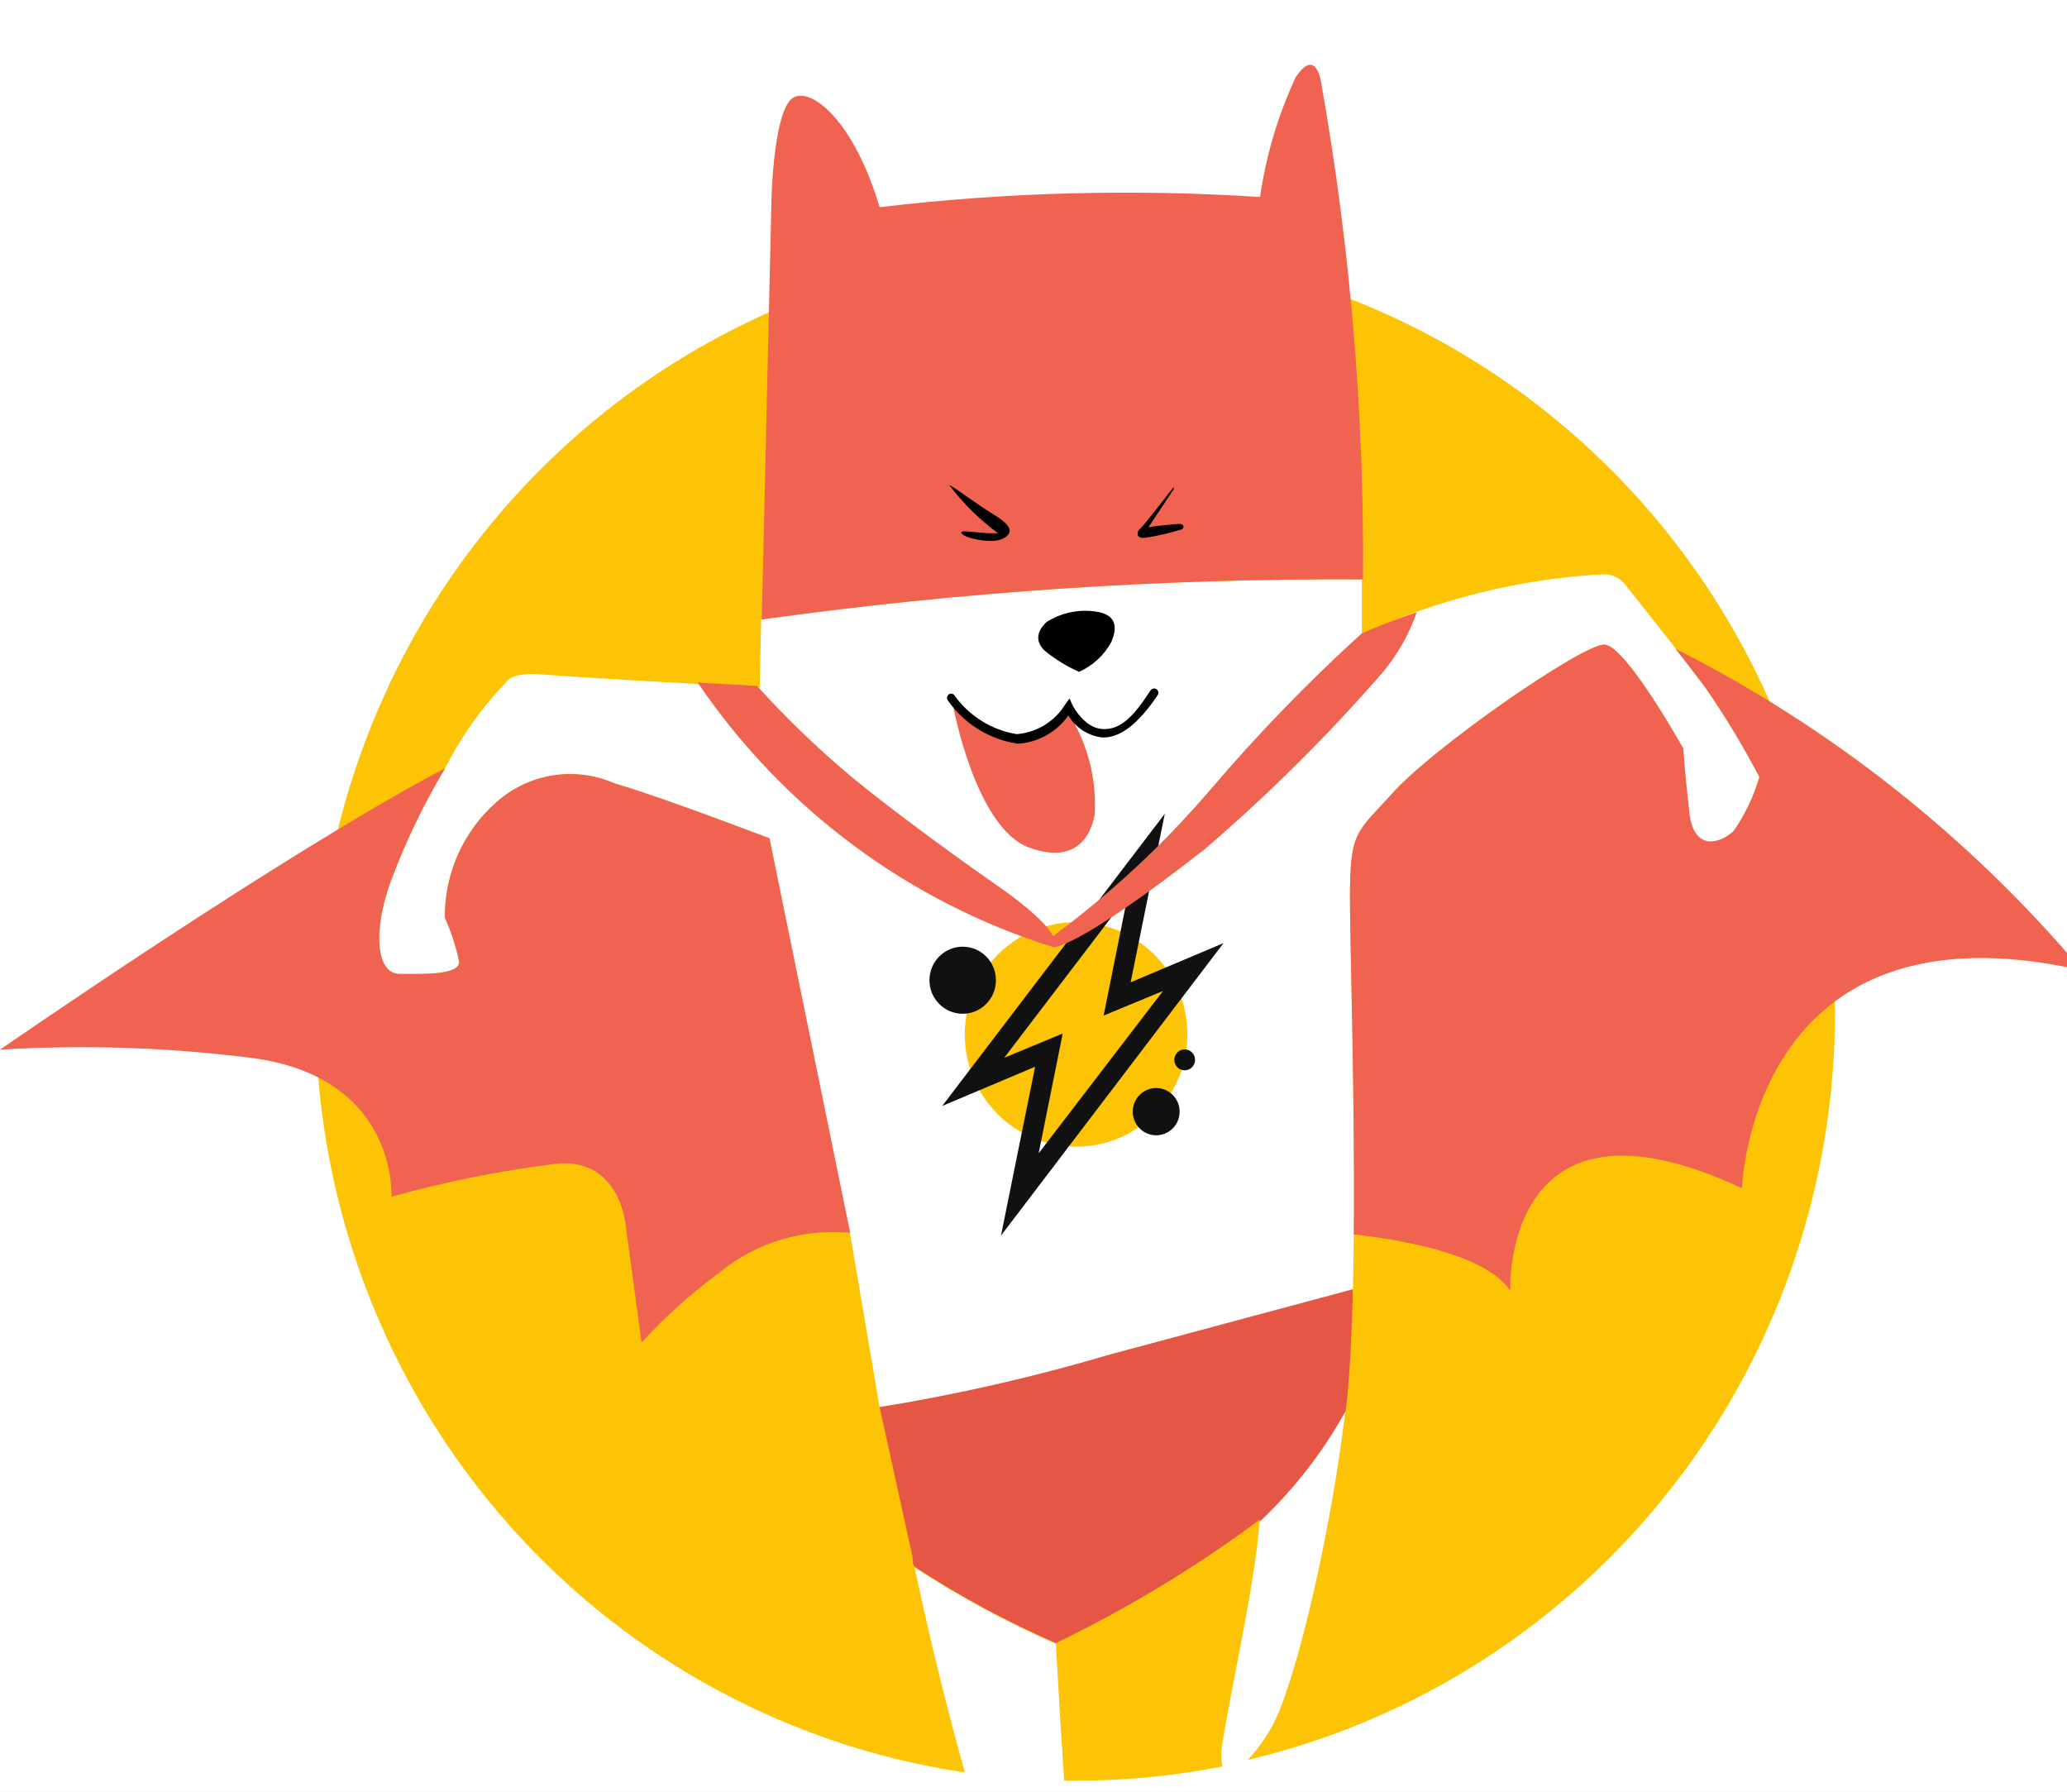
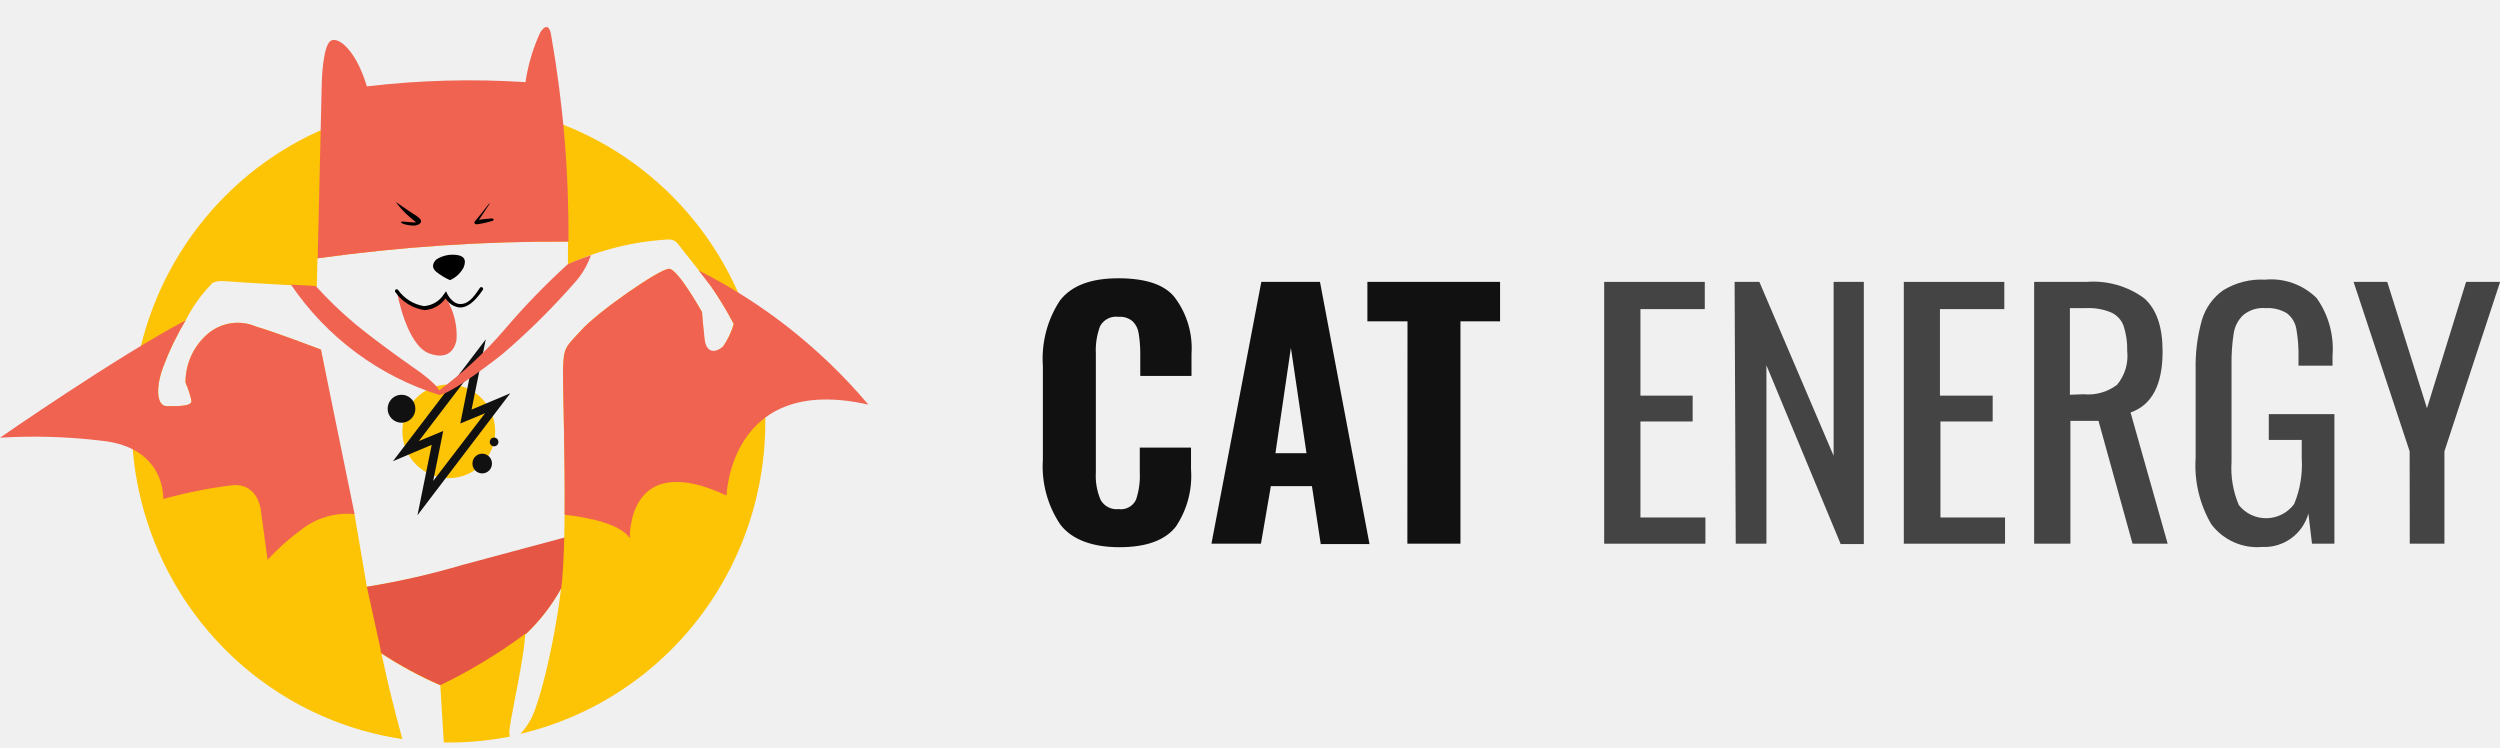
- <svg xmlns="http://www.w3.org/2000/svg" width="60" height="52" viewBox="0 0 60 52" fill="none">
-   <g clip-path="url(#clip0_1_67)">
-     <rect width="60" height="52" fill="white" />
-     <g clip-path="url(#clip1_1_67)">
-       <path d="M51.582 20.854C50.097 17.265 47.705 14.131 44.646 11.765C41.586 9.399 37.965 7.883 34.143 7.368C30.321 6.853 26.433 7.357 22.865 8.831C19.297 10.304 16.174 12.695 13.807 15.765C11.44 18.836 9.912 22.478 9.376 26.329C8.84 30.18 9.313 34.106 10.75 37.715C12.186 41.324 14.535 44.491 17.562 46.899C20.59 49.307 24.19 50.873 28.005 51.44C27.505 49.624 26.997 47.617 26.549 45.488C27.852 46.34 29.224 47.082 30.649 47.704V47.704C30.649 47.704 30.753 49.58 30.89 51.675C32.431 51.701 33.97 51.564 35.482 51.266C35.443 51.048 35.443 50.824 35.482 50.606C35.732 48.981 36.421 46.053 36.559 44.167C37.552 43.23 38.395 42.142 39.057 40.943V40.943L39.005 41.326C38.531 45.027 37.541 48.981 36.938 50.076C36.742 50.438 36.502 50.774 36.223 51.075C39.341 50.337 42.263 48.924 44.785 46.934C47.308 44.943 49.372 42.423 50.833 39.548C52.294 36.673 53.118 33.512 53.247 30.284C53.377 27.056 52.808 23.838 51.582 20.854V20.854ZM50.316 24.147C49.937 24.521 49.153 24.773 49.023 23.643C48.894 22.514 48.86 21.723 48.86 21.723C48.86 21.723 47.197 18.743 46.577 18.708C45.957 18.673 41.555 21.723 40.392 23.052C39.384 24.173 39.186 24.095 39.186 26.067C39.186 27.553 39.376 33.167 39.272 37.459L32.251 39.345C30.045 39.983 27.801 40.483 25.532 40.839L24.671 35.773H24.55L22.336 24.33C22.336 24.33 19.054 23.078 17.848 22.74C17.282 22.49 16.657 22.408 16.046 22.505C15.436 22.602 14.865 22.874 14.403 23.287C13.931 23.704 13.553 24.218 13.296 24.796C13.039 25.373 12.908 26 12.912 26.632C13.095 27.036 13.233 27.459 13.326 27.892C13.369 28.309 12.292 28.266 11.603 28.266C10.914 28.266 10.81 27.015 11.353 25.546C11.777 24.417 12.301 23.329 12.921 22.296C13.387 21.374 13.988 20.527 14.704 19.785C14.704 19.785 14.825 19.49 15.781 19.577C16.737 19.664 22.052 19.95 22.052 19.95L22.095 17.978C27.872 17.173 33.699 16.784 39.531 16.814C39.531 17.344 39.531 17.874 39.531 18.404C41.739 17.387 44.118 16.797 46.542 16.666C46.672 16.663 46.801 16.692 46.917 16.751C47.032 16.81 47.132 16.897 47.206 17.005C47.499 17.378 49.282 19.611 49.489 19.933C50.068 20.768 50.594 21.638 51.065 22.54C50.904 23.11 50.651 23.651 50.316 24.139V24.147Z" fill="#FDC305" />
-       <path d="M48.636 18.829C49.041 19.351 49.394 19.811 49.498 19.95C50.077 20.785 50.603 21.656 51.074 22.557C50.91 23.109 50.66 23.631 50.333 24.104C49.954 24.477 49.17 24.729 49.041 23.6C48.912 22.47 48.86 21.723 48.86 21.723C48.86 21.723 47.198 18.742 46.577 18.708C45.957 18.673 41.555 21.723 40.392 23.052C39.385 24.173 39.186 24.095 39.186 26.067C39.186 27.371 39.333 31.846 39.298 35.825C40.858 35.999 43.149 36.434 43.838 37.459C43.838 37.459 43.588 31.22 50.566 34.487C50.566 34.487 50.807 25.981 60.438 28.162C57.164 24.284 53.151 21.111 48.636 18.829V18.829Z" fill="#F06351" />
-       <path d="M39.565 16.814C39.6 11.999 39.197 7.191 38.359 2.45C38.359 2.45 38.23 1.321 37.61 2.242C37.098 3.343 36.75 4.514 36.576 5.717C32.894 5.479 29.198 5.578 25.533 6.013C24.826 3.623 23.62 2.537 23.043 2.824C22.466 3.111 22.397 5.674 22.397 5.674L22.113 17.978C27.896 17.172 33.728 16.783 39.565 16.814V16.814Z" fill="#F06351" />
-       <path d="M39.065 40.943C39.177 40.014 39.237 38.78 39.272 37.416L32.252 39.301C30.046 39.955 27.802 40.468 25.533 40.839L26.489 45.184C26.489 45.279 26.489 45.375 26.549 45.47C27.852 46.323 29.224 47.064 30.649 47.686C32.733 46.681 34.717 45.48 36.576 44.097V44.15C37.565 43.217 38.404 42.135 39.065 40.943V40.943Z" fill="#E55645" />
-       <path d="M27.566 14.094C27.523 14.007 28.427 14.685 28.78 14.893C29.133 15.102 29.306 15.258 29.306 15.406C29.306 15.554 29.082 15.701 28.772 15.701C28.462 15.701 27.979 15.597 27.91 15.475C27.841 15.354 28.427 15.475 28.72 15.475H28.97C28.439 15.084 27.967 14.619 27.566 14.094Z" fill="black" />
-       <path d="M34.026 14.189C34.026 14.189 33.165 15.302 33.087 15.354C33.01 15.406 32.941 15.649 33.251 15.606C33.607 15.552 33.959 15.471 34.302 15.363C34.397 15.31 34.362 15.189 34.199 15.206C34.035 15.223 33.613 15.249 33.337 15.302L34.069 14.198C34.069 14.198 34.095 14.094 34.026 14.189Z" fill="black" />
-       <path d="M31.322 19.498C31.721 19.321 32.051 19.016 32.26 18.63C32.502 18.056 32.26 17.839 31.881 17.761C31.36 17.665 30.822 17.77 30.374 18.056C30.038 18.378 30.081 18.69 30.374 18.925C30.665 19.155 30.983 19.348 31.322 19.498V19.498Z" fill="black" />
-       <path d="M31.011 20.593C30.912 20.79 30.778 20.967 30.615 21.115C30.37 21.314 30.068 21.429 29.754 21.445C29.279 21.492 28.805 21.355 28.427 21.063C28.253 20.96 28.099 20.828 27.971 20.672C27.884 20.577 27.779 20.503 27.66 20.454C27.66 20.454 28.306 24.026 29.874 24.599C31.442 25.172 31.735 23.939 31.778 23.608C31.83 22.62 31.584 21.638 31.072 20.793C31.072 20.532 31.054 20.706 31.011 20.593Z" fill="#F06351" />
-       <path d="M29.547 21.584C29.144 21.525 28.757 21.385 28.409 21.172C28.061 20.958 27.759 20.676 27.523 20.341C27.502 20.317 27.49 20.287 27.49 20.254C27.49 20.222 27.502 20.192 27.523 20.168C27.534 20.156 27.547 20.147 27.562 20.14C27.577 20.134 27.593 20.131 27.609 20.131C27.625 20.131 27.641 20.134 27.655 20.14C27.67 20.147 27.684 20.156 27.695 20.168C27.908 20.469 28.178 20.725 28.491 20.921C28.802 21.116 29.15 21.247 29.512 21.306C29.799 21.284 30.077 21.194 30.323 21.043C30.568 20.892 30.775 20.684 30.925 20.437L31.046 20.272L31.132 20.463C31.132 20.463 31.459 21.123 31.993 21.158C32.527 21.193 32.906 20.793 33.397 20.037C33.416 20.01 33.444 19.99 33.476 19.984C33.509 19.977 33.542 19.984 33.57 20.003C33.597 20.021 33.616 20.05 33.623 20.082C33.629 20.115 33.622 20.149 33.604 20.176C33.03 21.028 32.487 21.436 31.976 21.401C31.779 21.375 31.589 21.304 31.422 21.195C31.255 21.085 31.115 20.939 31.011 20.767C30.843 21.005 30.624 21.201 30.37 21.342C30.117 21.484 29.836 21.566 29.547 21.584Z" fill="black" />
-       <path d="M31.235 33.279C33.019 33.279 34.465 31.821 34.465 30.021C34.465 28.221 33.019 26.763 31.235 26.763C29.451 26.763 28.005 28.221 28.005 30.021C28.005 31.821 29.451 33.279 31.235 33.279Z" fill="#FDC305" />
-       <path d="M35.516 27.371L32.82 28.509L33.811 23.617L27.35 32.098L30.047 30.959L29.056 35.86L35.516 27.371ZM29.151 30.699L32.734 25.998L32.036 29.474L33.759 28.761L30.15 33.471L30.848 29.995L29.151 30.699Z" fill="#111111" />
-       <path d="M27.945 29.422C28.477 29.422 28.91 28.986 28.91 28.448C28.91 27.911 28.477 27.475 27.945 27.475C27.412 27.475 26.98 27.911 26.98 28.448C26.98 28.986 27.412 29.422 27.945 29.422Z" fill="#111111" />
-       <path d="M33.561 32.949C33.937 32.949 34.242 32.642 34.242 32.263C34.242 31.884 33.937 31.576 33.561 31.576C33.185 31.576 32.881 31.884 32.881 32.263C32.881 32.642 33.185 32.949 33.561 32.949Z" fill="#111111" />
-       <path d="M34.388 31.064C34.555 31.064 34.69 30.928 34.69 30.76C34.69 30.592 34.555 30.456 34.388 30.456C34.222 30.456 34.087 30.592 34.087 30.76C34.087 30.928 34.222 31.064 34.388 31.064Z" fill="#111111" />
-       <path d="M39.522 18.386C37.967 19.8 36.503 21.312 35.138 22.913C33.778 24.503 32.243 25.931 30.564 27.171C30.374 26.71 29.159 25.85 29.159 25.85C29.159 25.85 26.454 23.982 24.68 22.514C23.721 21.708 22.817 20.837 21.975 19.907L20.252 19.811C22.739 23.476 26.383 26.183 30.589 27.492C31.33 27.371 33.415 25.868 34.974 24.642C36.819 23.06 38.546 21.344 40.143 19.507C40.572 18.993 40.904 18.404 41.125 17.769C40.143 18.099 39.522 18.386 39.522 18.386Z" fill="#F06351" />
-       <path d="M22.337 24.33C22.337 24.33 19.055 23.078 17.849 22.74C17.282 22.49 16.657 22.408 16.047 22.505C15.436 22.602 14.866 22.874 14.403 23.287C13.931 23.704 13.554 24.218 13.296 24.796C13.039 25.373 12.908 25.999 12.913 26.632C13.095 27.036 13.233 27.459 13.326 27.892C13.369 28.309 12.293 28.266 11.603 28.266C10.914 28.266 10.811 27.015 11.354 25.546C11.777 24.417 12.302 23.329 12.921 22.296C8.227 24.764 0 30.464 0 30.464C2.353 30.321 4.714 30.391 7.055 30.673C11.578 31.133 11.362 34.731 11.362 34.731C12.953 34.288 14.574 33.966 16.212 33.766C18.038 33.645 18.168 35.608 18.168 35.608L18.624 38.962C19.317 38.206 20.082 37.519 20.907 36.912C21.97 36.053 23.324 35.648 24.68 35.782V35.782L22.337 24.33Z" fill="#F06351" />
-     </g>
+ <svg xmlns="http://www.w3.org/2000/svg" width="174" height="52" viewBox="0 0 174 52" fill="none">
+   <g clip-path="url(#clip0_3398_487)">
+     <path d="M51.582 20.854C50.097 17.265 47.705 14.131 44.646 11.765C41.586 9.399 37.965 7.883 34.143 7.368C30.321 6.853 26.433 7.357 22.865 8.831C19.297 10.304 16.174 12.695 13.807 15.765C11.44 18.835 9.912 22.478 9.376 26.329C8.84 30.18 9.313 34.106 10.75 37.715C12.186 41.324 14.535 44.491 17.562 46.899C20.59 49.307 24.19 50.873 28.005 51.44C27.505 49.624 26.997 47.617 26.549 45.488C27.852 46.34 29.224 47.082 30.649 47.703C30.649 47.703 30.753 49.58 30.89 51.675C32.431 51.701 33.97 51.564 35.482 51.266C35.443 51.048 35.443 50.824 35.482 50.606C35.732 48.981 36.421 46.053 36.559 44.167C37.552 43.23 38.395 42.142 39.057 40.943L39.005 41.326C38.531 45.027 37.541 48.981 36.938 50.076C36.742 50.438 36.502 50.774 36.223 51.075C39.341 50.337 42.263 48.924 44.785 46.934C47.308 44.943 49.372 42.423 50.833 39.548C52.294 36.673 53.118 33.512 53.247 30.284C53.377 27.056 52.808 23.838 51.582 20.854ZM50.316 24.147C49.937 24.521 49.153 24.773 49.023 23.643C48.894 22.514 48.86 21.723 48.86 21.723C48.86 21.723 47.197 18.742 46.577 18.708C45.957 18.673 41.555 21.723 40.392 23.052C39.384 24.173 39.186 24.095 39.186 26.067C39.186 27.553 39.376 33.167 39.272 37.459L32.251 39.345C30.045 39.983 27.801 40.483 25.532 40.839L24.671 35.773H24.55L22.336 24.33C22.336 24.33 19.054 23.078 17.848 22.74C17.282 22.49 16.657 22.408 16.046 22.505C15.436 22.602 14.865 22.874 14.403 23.287C13.931 23.704 13.553 24.218 13.296 24.796C13.039 25.373 12.908 25.999 12.912 26.632C13.095 27.036 13.233 27.459 13.326 27.892C13.369 28.309 12.292 28.266 11.603 28.266C10.914 28.266 10.81 27.015 11.353 25.546C11.777 24.417 12.301 23.329 12.921 22.296C13.387 21.374 13.988 20.527 14.704 19.785C14.704 19.785 14.825 19.49 15.781 19.577C16.737 19.664 22.052 19.95 22.052 19.95L22.095 17.978C27.872 17.173 33.699 16.784 39.531 16.814C39.531 17.344 39.531 17.874 39.531 18.404C41.739 17.387 44.118 16.797 46.542 16.666C46.672 16.663 46.801 16.692 46.917 16.751C47.032 16.81 47.132 16.897 47.206 17.005C47.499 17.378 49.282 19.611 49.489 19.933C50.068 20.768 50.594 21.638 51.065 22.54C50.904 23.11 50.651 23.651 50.316 24.139V24.147Z" fill="#FDC305" />
+     <path d="M48.636 18.829C49.041 19.351 49.394 19.811 49.498 19.95C50.077 20.785 50.603 21.656 51.074 22.557C50.91 23.109 50.66 23.631 50.333 24.104C49.954 24.477 49.17 24.729 49.041 23.6C48.912 22.47 48.86 21.723 48.86 21.723C48.86 21.723 47.198 18.742 46.578 18.708C45.957 18.673 41.555 21.723 40.392 23.052C39.385 24.173 39.186 24.095 39.186 26.067C39.186 27.371 39.333 31.846 39.298 35.825C40.858 35.999 43.149 36.434 43.838 37.459C43.838 37.459 43.588 31.22 50.566 34.487C50.566 34.487 50.807 25.981 60.438 28.162C57.164 24.284 53.151 21.111 48.636 18.829Z" fill="#F06351" />
+     <path d="M39.565 16.814C39.6 11.999 39.197 7.191 38.359 2.45C38.359 2.45 38.23 1.321 37.61 2.242C37.098 3.343 36.75 4.514 36.576 5.717C32.894 5.479 29.198 5.578 25.533 6.013C24.826 3.623 23.62 2.537 23.043 2.824C22.466 3.111 22.397 5.674 22.397 5.674L22.113 17.978C27.896 17.172 33.728 16.783 39.565 16.814Z" fill="#F06351" />
+     <path d="M39.065 40.943C39.177 40.014 39.237 38.78 39.272 37.416L32.252 39.301C30.046 39.955 27.802 40.468 25.533 40.839L26.489 45.184C26.489 45.279 26.489 45.375 26.549 45.47C27.852 46.323 29.224 47.064 30.649 47.686C32.733 46.681 34.717 45.48 36.576 44.097V44.15C37.565 43.217 38.404 42.135 39.065 40.943Z" fill="#E55645" />
+     <path d="M27.566 14.094C27.523 14.007 28.427 14.685 28.78 14.893C29.133 15.102 29.306 15.258 29.306 15.406C29.306 15.554 29.082 15.701 28.772 15.701C28.462 15.701 27.979 15.597 27.91 15.475C27.841 15.354 28.427 15.475 28.72 15.475H28.97C28.439 15.084 27.967 14.619 27.566 14.094Z" fill="black" />
+     <path d="M34.026 14.189C34.026 14.189 33.165 15.302 33.087 15.354C33.01 15.406 32.941 15.649 33.251 15.606C33.607 15.552 33.959 15.471 34.302 15.362C34.397 15.31 34.362 15.189 34.199 15.206C34.035 15.223 33.613 15.249 33.337 15.302L34.069 14.198C34.069 14.198 34.095 14.094 34.026 14.189Z" fill="black" />
+     <path d="M31.322 19.498C31.721 19.321 32.051 19.016 32.26 18.63C32.502 18.056 32.26 17.839 31.881 17.761C31.36 17.665 30.822 17.77 30.374 18.056C30.038 18.378 30.081 18.69 30.374 18.925C30.665 19.155 30.983 19.348 31.322 19.498Z" fill="black" />
+     <path d="M31.011 20.593C30.912 20.79 30.778 20.967 30.615 21.115C30.37 21.314 30.068 21.429 29.754 21.445C29.279 21.492 28.805 21.355 28.427 21.062C28.253 20.96 28.099 20.828 27.971 20.672C27.884 20.577 27.779 20.503 27.66 20.454C27.66 20.454 28.306 24.026 29.874 24.599C31.442 25.172 31.735 23.939 31.778 23.608C31.83 22.62 31.584 21.638 31.072 20.793C31.072 20.532 31.054 20.706 31.011 20.593Z" fill="#F06351" />
+     <path d="M29.547 21.584C29.144 21.525 28.757 21.385 28.409 21.172C28.061 20.958 27.759 20.676 27.523 20.341C27.502 20.317 27.49 20.287 27.49 20.254C27.49 20.222 27.502 20.192 27.523 20.168C27.534 20.156 27.547 20.147 27.562 20.14C27.577 20.134 27.593 20.131 27.609 20.131C27.625 20.131 27.641 20.134 27.655 20.14C27.67 20.147 27.684 20.156 27.695 20.168C27.908 20.469 28.178 20.725 28.491 20.921C28.802 21.116 29.15 21.247 29.512 21.306C29.799 21.284 30.077 21.194 30.323 21.043C30.568 20.892 30.775 20.684 30.925 20.437L31.046 20.272L31.132 20.463C31.132 20.463 31.459 21.123 31.993 21.158C32.527 21.193 32.906 20.793 33.397 20.037C33.416 20.01 33.444 19.99 33.476 19.984C33.509 19.977 33.542 19.984 33.57 20.003C33.597 20.021 33.616 20.05 33.623 20.082C33.629 20.115 33.622 20.149 33.604 20.176C33.03 21.028 32.487 21.436 31.976 21.401C31.779 21.375 31.589 21.304 31.422 21.195C31.255 21.085 31.115 20.939 31.011 20.767C30.843 21.005 30.624 21.201 30.37 21.342C30.117 21.484 29.836 21.566 29.547 21.584Z" fill="black" />
+     <path d="M31.235 33.279C33.019 33.279 34.465 31.821 34.465 30.021C34.465 28.221 33.019 26.763 31.235 26.763C29.451 26.763 28.005 28.221 28.005 30.021C28.005 31.821 29.451 33.279 31.235 33.279Z" fill="#FDC305" />
+     <path d="M35.516 27.371L32.82 28.509L33.811 23.617L27.35 32.098L30.047 30.959L29.056 35.86L35.516 27.371ZM29.151 30.699L32.734 25.998L32.036 29.474L33.759 28.761L30.15 33.471L30.848 29.995L29.151 30.699Z" fill="#111111" />
+     <path d="M27.945 29.422C28.477 29.422 28.91 28.986 28.91 28.448C28.91 27.911 28.477 27.475 27.945 27.475C27.412 27.475 26.98 27.911 26.98 28.448C26.98 28.986 27.412 29.422 27.945 29.422Z" fill="#111111" />
+     <path d="M33.561 32.949C33.937 32.949 34.242 32.642 34.242 32.263C34.242 31.884 33.937 31.576 33.561 31.576C33.185 31.576 32.881 31.884 32.881 32.263C32.881 32.642 33.185 32.949 33.561 32.949Z" fill="#111111" />
+     <path d="M34.388 31.064C34.555 31.064 34.69 30.928 34.69 30.76C34.69 30.592 34.555 30.456 34.388 30.456C34.222 30.456 34.087 30.592 34.087 30.76C34.087 30.928 34.222 31.064 34.388 31.064Z" fill="#111111" />
+     <path d="M39.522 18.386C37.967 19.8 36.503 21.312 35.138 22.913C33.778 24.503 32.243 25.931 30.564 27.171C30.374 26.71 29.159 25.85 29.159 25.85C29.159 25.85 26.454 23.982 24.68 22.514C23.721 21.708 22.817 20.837 21.975 19.907L20.252 19.811C22.739 23.476 26.383 26.183 30.589 27.492C31.33 27.371 33.415 25.868 34.974 24.642C36.819 23.06 38.546 21.344 40.143 19.507C40.572 18.993 40.904 18.404 41.125 17.769C40.143 18.099 39.522 18.386 39.522 18.386Z" fill="#F06351" />
+     <path d="M22.337 24.33C22.337 24.33 19.055 23.078 17.849 22.74C17.282 22.49 16.657 22.408 16.047 22.505C15.436 22.602 14.866 22.874 14.403 23.287C13.931 23.704 13.554 24.218 13.296 24.796C13.039 25.373 12.908 25.999 12.913 26.632C13.095 27.036 13.233 27.459 13.326 27.892C13.369 28.309 12.293 28.266 11.603 28.266C10.914 28.266 10.811 27.015 11.354 25.546C11.777 24.417 12.302 23.329 12.921 22.296C8.227 24.764 0 30.464 0 30.464C2.353 30.321 4.714 30.391 7.055 30.673C11.578 31.133 11.362 34.731 11.362 34.731C12.953 34.288 14.574 33.966 16.212 33.766C18.038 33.645 18.168 35.608 18.168 35.608L18.624 38.962C19.317 38.206 20.082 37.519 20.907 36.912C21.97 36.053 23.324 35.648 24.68 35.782L22.337 24.33Z" fill="#F06351" />
+     <path d="M73.79 36.495C72.903 35.168 72.478 33.581 72.584 31.985V25.468C72.472 23.86 72.89 22.259 73.773 20.915C74.571 19.878 75.935 19.362 77.864 19.368C79.794 19.374 81.1 19.829 81.784 20.732C82.617 21.852 83.023 23.237 82.929 24.634V26.163H79.363V24.503C79.358 24.067 79.321 23.631 79.251 23.2C79.208 22.888 79.066 22.599 78.846 22.375C78.711 22.257 78.553 22.168 78.383 22.113C78.213 22.058 78.034 22.038 77.856 22.053C77.6 22.015 77.339 22.056 77.108 22.173C76.876 22.29 76.686 22.475 76.564 22.705C76.337 23.315 76.237 23.966 76.271 24.616V32.889C76.231 33.544 76.347 34.199 76.607 34.8C76.731 35.017 76.915 35.193 77.137 35.305C77.359 35.418 77.609 35.463 77.856 35.434C78.098 35.469 78.345 35.425 78.562 35.31C78.778 35.195 78.953 35.013 79.062 34.791C79.27 34.18 79.361 33.534 79.329 32.889V31.151H82.895V32.654C83 34.072 82.626 35.483 81.835 36.66C81.077 37.615 79.768 38.085 77.907 38.085C76.047 38.085 74.591 37.563 73.79 36.495Z" fill="#111111" />
+     <path d="M87.788 19.62H91.871L95.317 37.867H91.923L91.311 33.836H88.451L87.762 37.841H84.317L87.788 19.62ZM90.932 31.542L89.847 24.208L88.77 31.542H90.932Z" fill="#111111" />
+     <path d="M97.962 22.366H95.171V19.62H104.405V22.366H101.648V37.841H97.953L97.962 22.366Z" fill="#111111" />
+     <path d="M111.65 19.62H118.653V21.514H114.174V27.536H117.809V29.335H114.174V36.017H118.696V37.841H111.65V19.62Z" fill="#444444" />
+     <path d="M120.729 19.62H122.452L127.62 31.724V19.62H129.722V37.867H128.111L122.943 25.424V37.841H120.807L120.729 19.62Z" fill="#444444" />
+     <path d="M132.505 19.62H139.499V21.514H135.02V27.536H138.69V29.335H135.055V36.017H139.551V37.841H132.505V19.62Z" fill="#444444" />
+     <path d="M141.576 19.62H145.211C146.643 19.504 148.07 19.907 149.234 20.758C150.095 21.514 150.517 22.748 150.517 24.46C150.517 26.777 149.773 28.194 148.286 28.709L150.87 37.841H148.424L146.055 29.291H144.1V37.841H141.576V19.62ZM145.021 27.44C145.851 27.521 146.681 27.286 147.347 26.78C147.618 26.457 147.82 26.081 147.942 25.676C148.063 25.271 148.101 24.846 148.053 24.425C148.071 23.836 147.986 23.248 147.804 22.687C147.73 22.481 147.615 22.291 147.467 22.13C147.319 21.969 147.141 21.839 146.942 21.749C146.383 21.518 145.78 21.414 145.176 21.445H144.065V27.475L145.021 27.44Z" fill="#444444" />
+     <path d="M153.911 36.495C153.088 35.093 152.707 33.471 152.817 31.846V25.763C152.788 24.59 152.933 23.418 153.248 22.288C153.497 21.438 154.026 20.699 154.747 20.194C155.618 19.664 156.626 19.41 157.641 19.464C158.298 19.401 158.961 19.483 159.582 19.705C160.204 19.927 160.771 20.284 161.242 20.75C162.068 21.918 162.459 23.343 162.344 24.773V25.451H159.976V24.886C159.992 24.21 159.94 23.535 159.821 22.87C159.742 22.444 159.509 22.063 159.166 21.801C158.719 21.535 158.202 21.411 157.684 21.445C157.122 21.396 156.562 21.571 156.125 21.931C155.768 22.273 155.534 22.726 155.462 23.218C155.353 23.933 155.304 24.657 155.315 25.381V32.15C155.247 33.178 155.421 34.209 155.824 35.156C156.057 35.448 156.354 35.681 156.691 35.84C157.028 35.998 157.396 36.076 157.768 36.068C158.139 36.061 158.504 35.968 158.835 35.796C159.165 35.624 159.452 35.379 159.674 35.078C160.089 34.076 160.269 32.99 160.2 31.907V30.621H157.908V28.822H162.474V37.841H160.914L160.665 35.747C160.467 36.443 160.042 37.051 159.459 37.472C158.876 37.893 158.168 38.103 157.452 38.067C156.778 38.127 156.1 38.014 155.481 37.739C154.862 37.465 154.322 37.036 153.911 36.495Z" fill="#444444" />
+     <path d="M167.711 31.411L163.809 19.62H166.152L168.917 28.414L171.639 19.62H174.008L170.132 31.411V37.841H167.72L167.711 31.411Z" fill="#444444" />
  </g>
  <defs>
-     <clipPath id="clip0_1_67">
-       <rect width="60" height="52" fill="white" />
-     </clipPath>
-     <clipPath id="clip1_1_67">
+     <clipPath id="clip0_3398_487">
      <rect width="174" height="51.683" fill="white" />
    </clipPath>
  </defs>
</svg>
